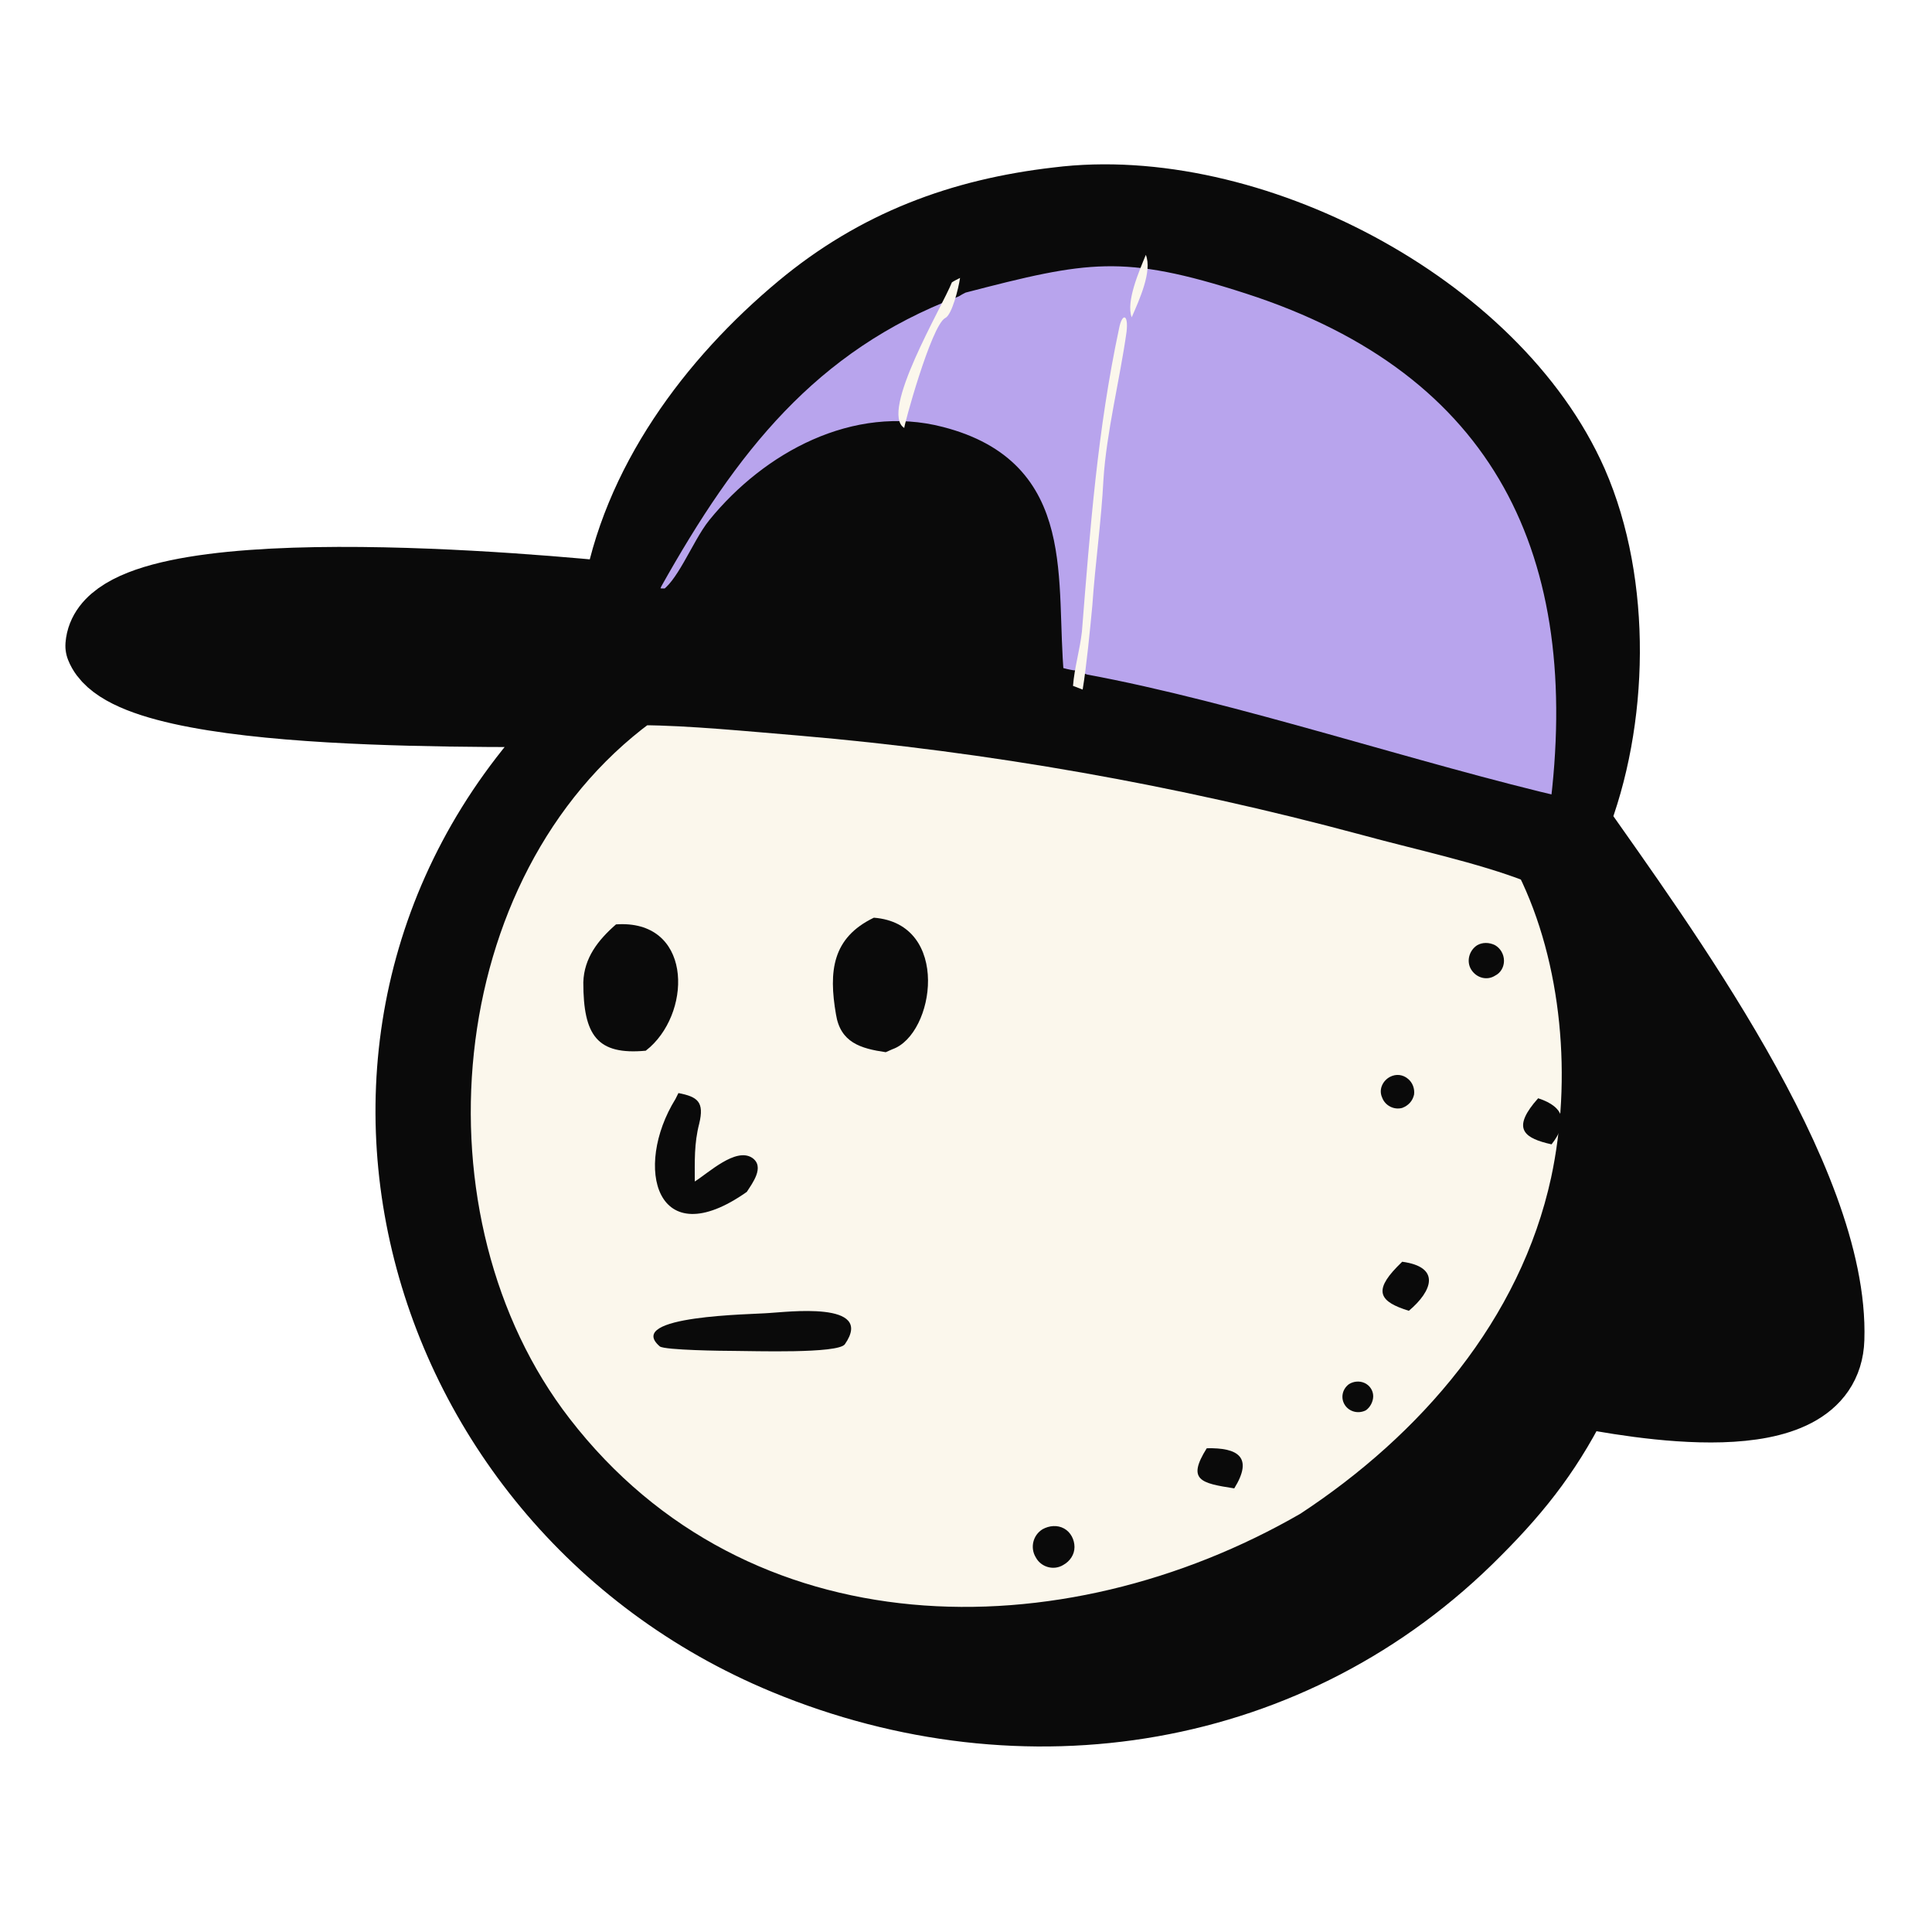
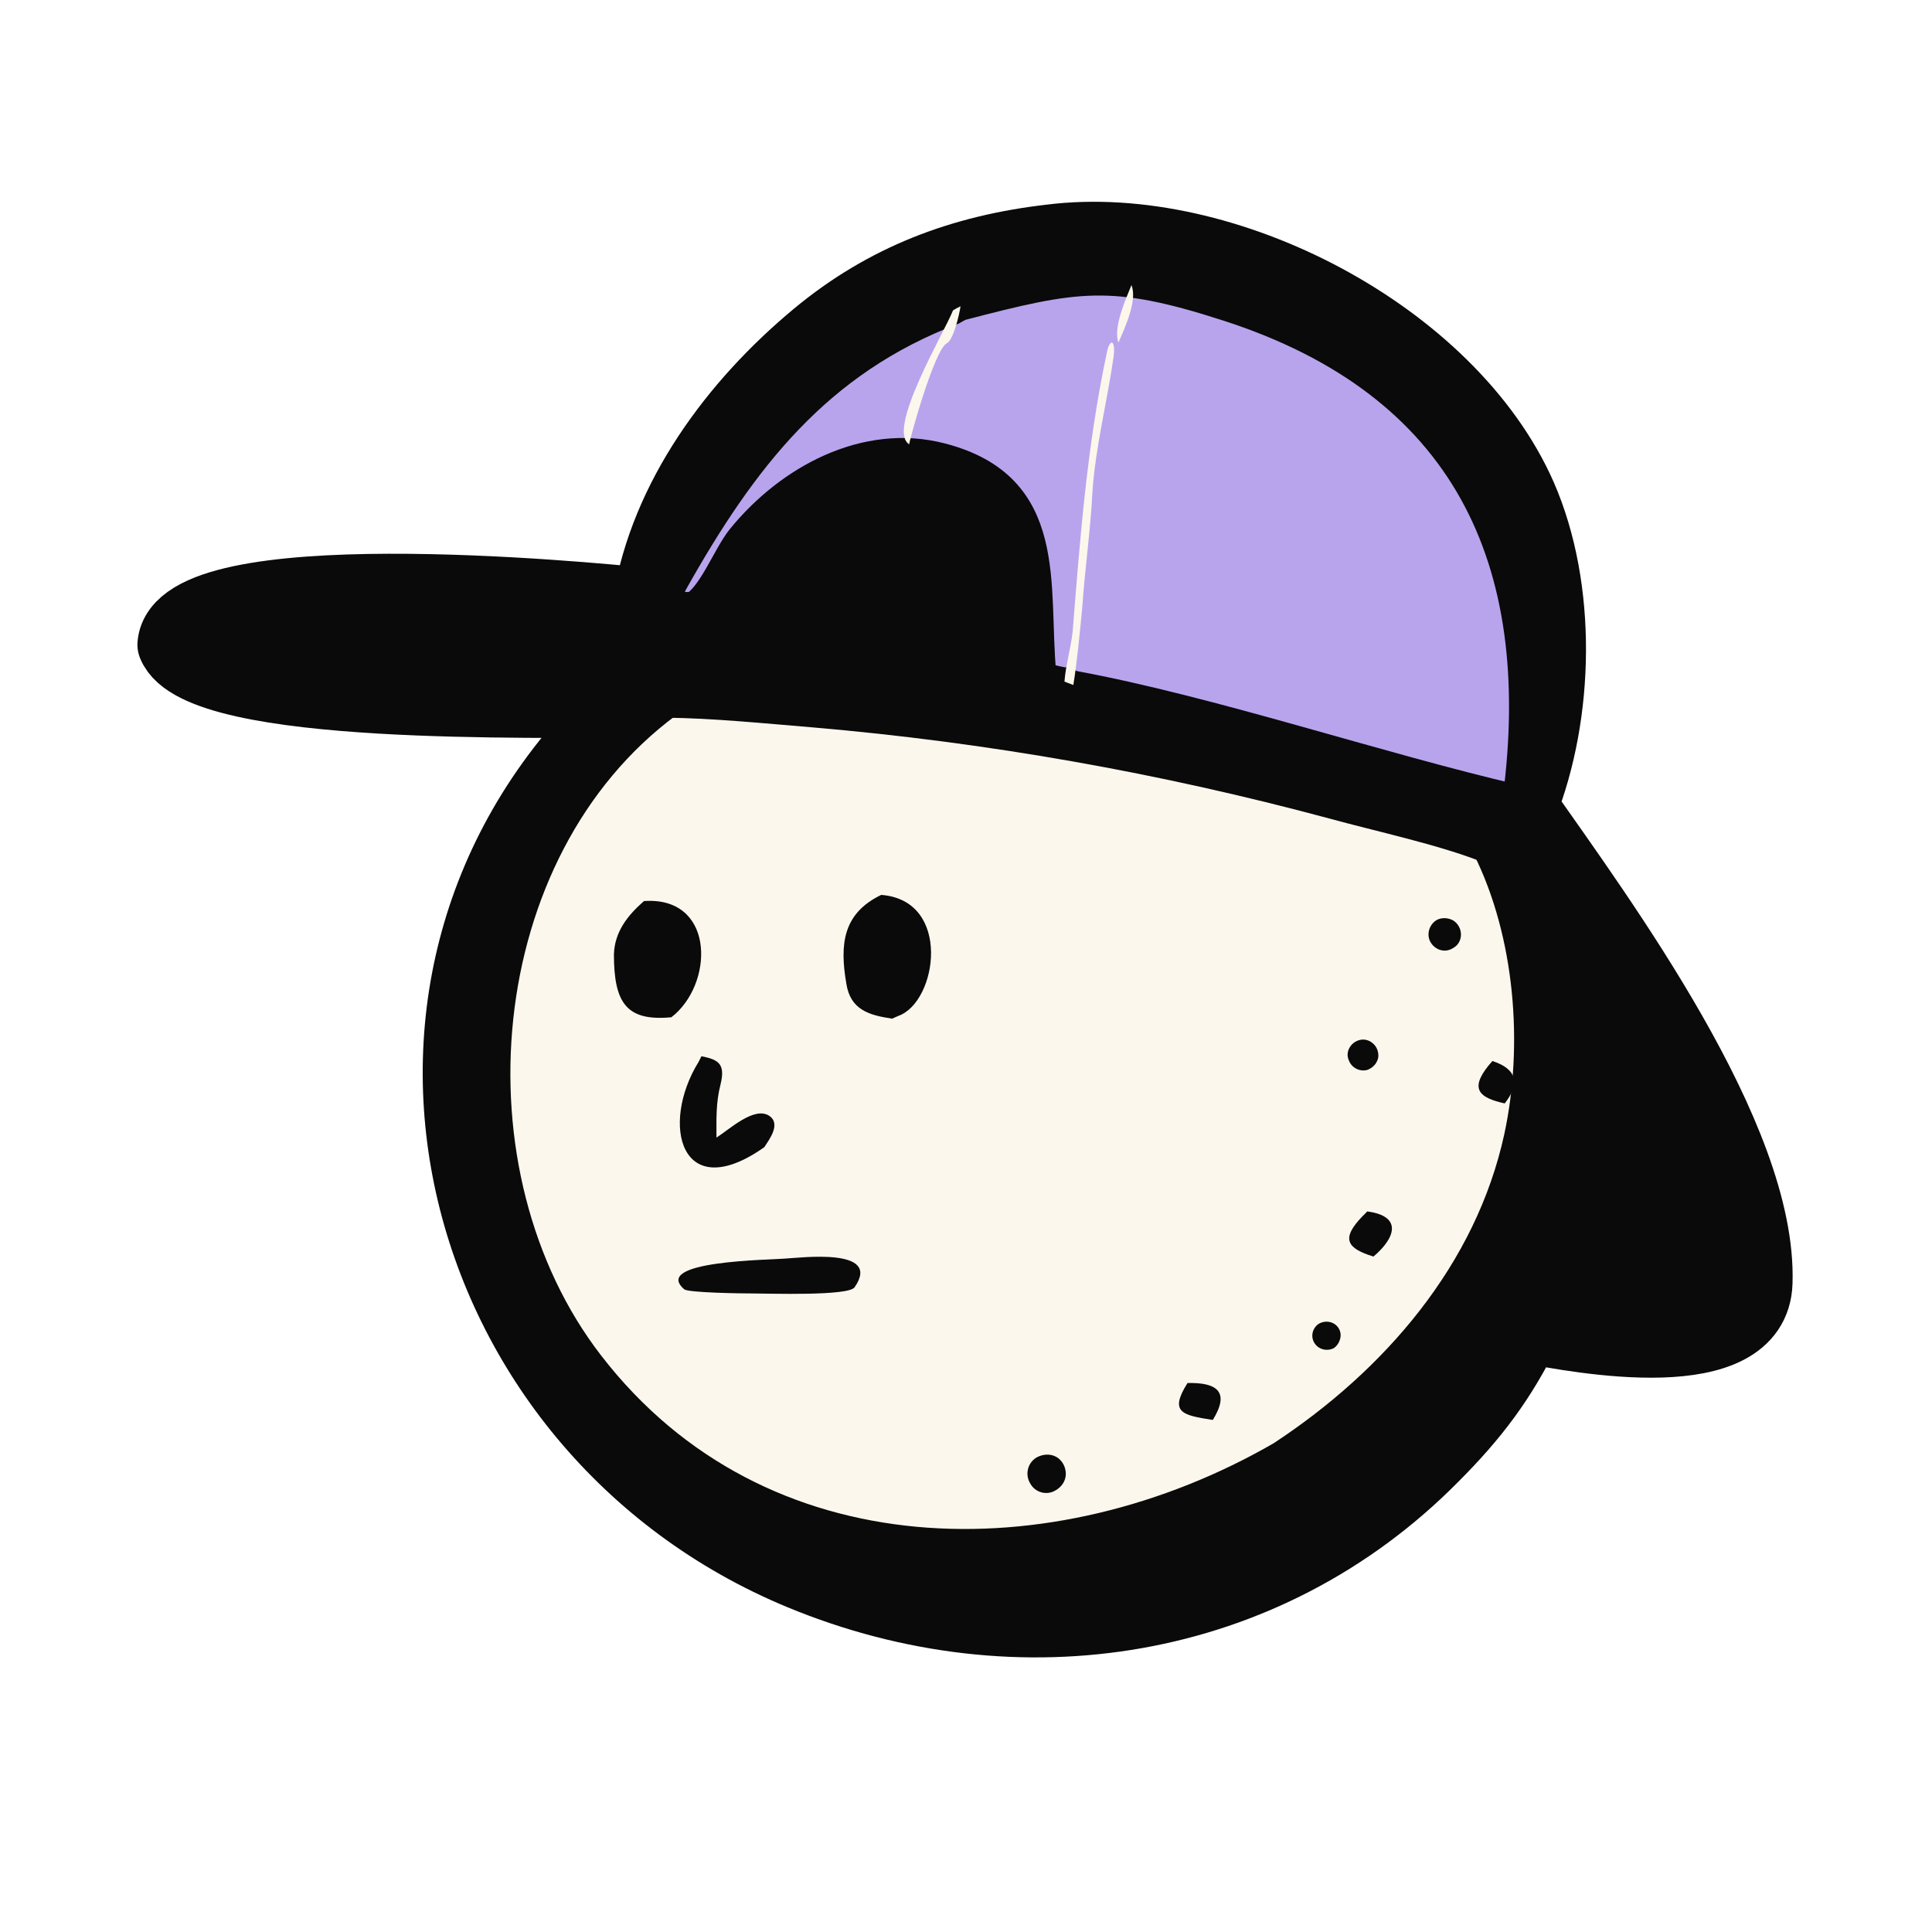
- <svg xmlns="http://www.w3.org/2000/svg" viewBox="489 391 260 260">
+ <svg xmlns="http://www.w3.org/2000/svg" viewBox="477.7 383.6 282.6 282.6">
  <g data-outlined="1" fill="#0a0a0a" stroke="#0a0a0a" stroke-width="10.4" stroke-linejoin="round">
    <path d="M631.4 418.7C656.8 415.5 689.8 432.6 700.2 456.2C706.1 469.7 705.7 488 700.3 501.6C712 518.3 735.4 550 734.7 571.2C734.3 584.1 708.9 579.3 701 577.8C697.3 585.4 693.3 590.7 687.3 596.7C662.8 621.5 626.8 627.1 594.9 613.9C543.4 592.6 526.2 526 568.8 486.4C558 486.1 506.9 487.7 503 477.9C504 465.3 562.9 470.9 572.5 471.9C575 456.4 585.2 442.7 597.1 432.8C607.2 424.4 618.4 420.2 631.4 418.7Z" />
    <path d="M575.4 486.5C581.5 486.5 590.6 487.4 596.7 487.9C622.4 490.1 647.8 494.6 672.7 501.3C679.6 503.2 688.6 505.1 695.2 507.7C701.4 520.2 702.7 536.4 699.8 549.9C695.5 569.7 681.7 585.6 665.1 596.5C632.2 615.5 588.8 615.3 564 583.2C542.4 555.3 546.3 508 575.4 486.5Z" />
    <path d="M606.6 514.5C617 515.3 614.8 530.2 609.1 532.2L608.2 532.6C604.8 532.1 602.1 531.3 601.5 527.5C600.5 521.7 601 517.2 606.6 514.5Z" />
    <path d="M571.9 515.4C582 514.7 582.2 526.7 576.5 531.9L575.9 532.4C569.4 533 567.5 530.4 567.5 523.2C567.6 519.9 569.5 517.5 571.9 515.4Z" />
    <path d="M592.5 567.7C594.7 567.6 606.8 566 602.7 571.9C601.8 573.2 590.2 572.8 587.9 572.8C586.3 572.8 578.5 572.7 577.8 572.2C572.9 568 590.4 567.9 592.5 567.7Z" />
    <path d="M580.3 538.1C582.9 538.6 583.8 539.3 583.1 542.2C582.4 544.9 582.5 547.3 582.5 550C584.4 548.8 588 545.4 590.2 546.8C592 548 590.2 550.3 589.5 551.4C577.3 560 574.2 548.1 579.9 538.9L580.3 538.1Z" />
    <path d="M618.2 428.4C635.1 424 640.3 423 657.3 428.5C692 439.7 704.2 465.4 699.6 500.5C679.3 495.8 654.8 487.5 634.7 483.8L633.4 483.3C632.9 483.3 630.1 482.7 630.1 482.2C628.9 469.1 632 454.8 615.4 450.5C604.3 447.6 593.1 453.7 586.1 462.3C584 464.9 581.9 470.7 579.1 472.3C577.6 472.3 577 472.3 575.6 471.8C575.4 470.8 575.7 469.9 576.1 469C586.4 450.6 597.4 436.5 617.1 429C617.4 428.8 617.8 428.6 618.2 428.4Z" />
    <path d="M633.4 483.3C633.6 480.8 634.3 478.6 634.6 476C635.7 462.2 636.7 448.8 639.6 435.2C640 433.1 640.9 433.2 640.6 435.7C639.7 442.1 637.9 449.2 637.5 455.5C637.2 461.3 636.4 466.7 636 472.5C635.7 475.7 635.2 480.8 634.7 483.8L633.4 483.3Z" />
    <path d="M617.1 429C617.4 428.8 617.8 428.6 618.2 428.4C618 429.8 617.1 433.4 616.2 433.8C614.3 434.8 610.5 448.8 610.7 448.6C607.3 446.5 615.8 432.3 617.1 429Z" />
  </g>
  <path fill="#0a0a0a" d="M631.4 418.7C656.8 415.5 689.8 432.6 700.2 456.2C706.1 469.7 705.7 488 700.3 501.6C712 518.3 735.4 550 734.7 571.2C734.3 584.1 708.9 579.3 701 577.8C697.3 585.4 693.3 590.7 687.3 596.7C662.8 621.5 626.8 627.1 594.9 613.9C543.4 592.6 526.2 526 568.8 486.4C558 486.1 506.9 487.7 503 477.9C504 465.3 562.9 470.9 572.5 471.9C575 456.4 585.2 442.7 597.1 432.8C607.2 424.4 618.4 420.2 631.4 418.7Z" />
  <path stroke="#0a0a0a" stroke-width="4.2" stroke-linejoin="round" fill="#fbf7ec" d="M575.4 486.5C581.5 486.5 590.6 487.4 596.7 487.9C622.4 490.1 647.8 494.6 672.7 501.3C679.6 503.2 688.6 505.1 695.2 507.7C701.4 520.2 702.7 536.4 699.8 549.9C695.5 569.7 681.7 585.6 665.1 596.5C632.2 615.5 588.8 615.3 564 583.2C542.4 555.3 546.3 508 575.4 486.5Z" />
  <path fill="#0a0a0a" d="M606.6 514.5C617 515.3 614.8 530.2 609.1 532.2L608.2 532.6C604.8 532.1 602.1 531.3 601.5 527.5C600.5 521.7 601 517.2 606.6 514.5Z" />
  <path fill="#0a0a0a" d="M571.9 515.4C582 514.7 582.2 526.7 576.5 531.9L575.9 532.4C569.4 533 567.5 530.4 567.5 523.2C567.6 519.9 569.5 517.5 571.9 515.4Z" />
  <path fill="#0a0a0a" d="M592.5 567.7C594.7 567.6 606.8 566 602.7 571.9C601.8 573.2 590.2 572.8 587.9 572.8C586.3 572.8 578.5 572.7 577.8 572.2C572.9 568 590.4 567.9 592.5 567.7Z" />
  <path fill="#0a0a0a" d="M580.3 538.1C582.9 538.6 583.8 539.3 583.1 542.2C582.4 544.9 582.5 547.3 582.5 550C584.4 548.8 588 545.4 590.2 546.8C592 548 590.2 550.3 589.5 551.4C577.3 560 574.2 548.1 579.9 538.9L580.3 538.1Z" />
  <path fill="#0a0a0a" d="M677.7 560.8C682.9 561.5 681.8 564.7 678.6 567.4C674.7 566.2 673.8 564.8 677 561.5L677.7 560.8Z" />
  <path fill="#0a0a0a" d="M651.4 585.9C655.6 585.8 657.7 587.1 655.1 591.3C650.6 590.6 648.7 590.2 651.4 585.9Z" />
  <path fill="#0a0a0a" d="M629.3 596.8C630.2 596.3 631.3 596.2 632.2 596.7C633.1 597.2 633.6 598.2 633.6 599.2C633.6 600.2 633 601.1 632.1 601.6C630.8 602.4 629.1 601.9 628.4 600.6C627.6 599.3 628 597.6 629.3 596.8Z" />
  <path fill="#0a0a0a" d="M696 538.8C699.7 540 700 542.2 697.8 545C694.2 544.2 692.6 543 695.4 539.5L696 538.8Z" />
  <path fill="#0a0a0a" d="M687.8 518.2C688.5 517.8 689.4 517.8 690.2 518.2C690.9 518.6 691.4 519.4 691.4 520.3C691.4 521.1 691 521.9 690.2 522.3C689.1 523 687.7 522.6 687 521.5C686.3 520.4 686.7 518.9 687.8 518.2Z" />
  <path fill="#0a0a0a" d="M676.1 535.9C676.9 535.5 677.8 535.6 678.5 536.2C679.1 536.7 679.4 537.5 679.3 538.3C679.1 539.2 678.5 539.8 677.7 540.1C676.6 540.4 675.4 539.8 675 538.7C674.5 537.6 675.1 536.4 676.1 535.9Z" />
  <path fill="#0a0a0a" d="M670.5 577.3C671.1 576.9 671.9 576.8 672.6 577.1C673.3 577.4 673.8 578.1 673.8 578.9C673.8 579.6 673.4 580.4 672.8 580.8C671.8 581.3 670.6 581 670 580.1C669.4 579.2 669.6 578 670.5 577.3Z" />
  <path stroke="#0a0a0a" stroke-width="4.2" stroke-linejoin="round" fill="#b8a4ed" d="M618.2 428.4C635.1 424 640.3 423 657.3 428.5C692 439.7 704.2 465.4 699.6 500.5C679.3 495.8 654.8 487.5 634.7 483.8L633.4 483.3C632.9 483.3 630.1 482.7 630.1 482.2C628.9 469.1 632 454.8 615.4 450.5C604.3 447.6 593.1 453.7 586.1 462.3C584 464.9 581.9 470.7 579.1 472.3C577.6 472.3 577 472.3 575.6 471.8C575.4 470.8 575.7 469.9 576.1 469C586.4 450.6 597.4 436.5 617.1 429C617.4 428.8 617.8 428.6 618.2 428.4Z" />
  <path fill="#fbf7ec" d="M633.4 483.3C633.6 480.8 634.3 478.6 634.6 476C635.7 462.2 636.7 448.8 639.6 435.2C640 433.1 640.9 433.2 640.6 435.7C639.7 442.1 637.9 449.2 637.5 455.5C637.2 461.3 636.4 466.7 636 472.5C635.7 475.7 635.2 480.8 634.7 483.8L633.4 483.3Z" />
  <path fill="#fbf7ec" d="M617.1 429C617.4 428.8 617.8 428.6 618.2 428.4C618 429.8 617.1 433.4 616.2 433.8C614.3 434.8 610.5 448.8 610.7 448.6C607.3 446.5 615.8 432.3 617.1 429Z" />
  <path fill="#fbf7ec" d="M643.2 425.3C644.1 427.5 642.3 431.4 641.3 433.7C640.5 431.6 642.3 427.5 643.2 425.3Z" />
</svg>
